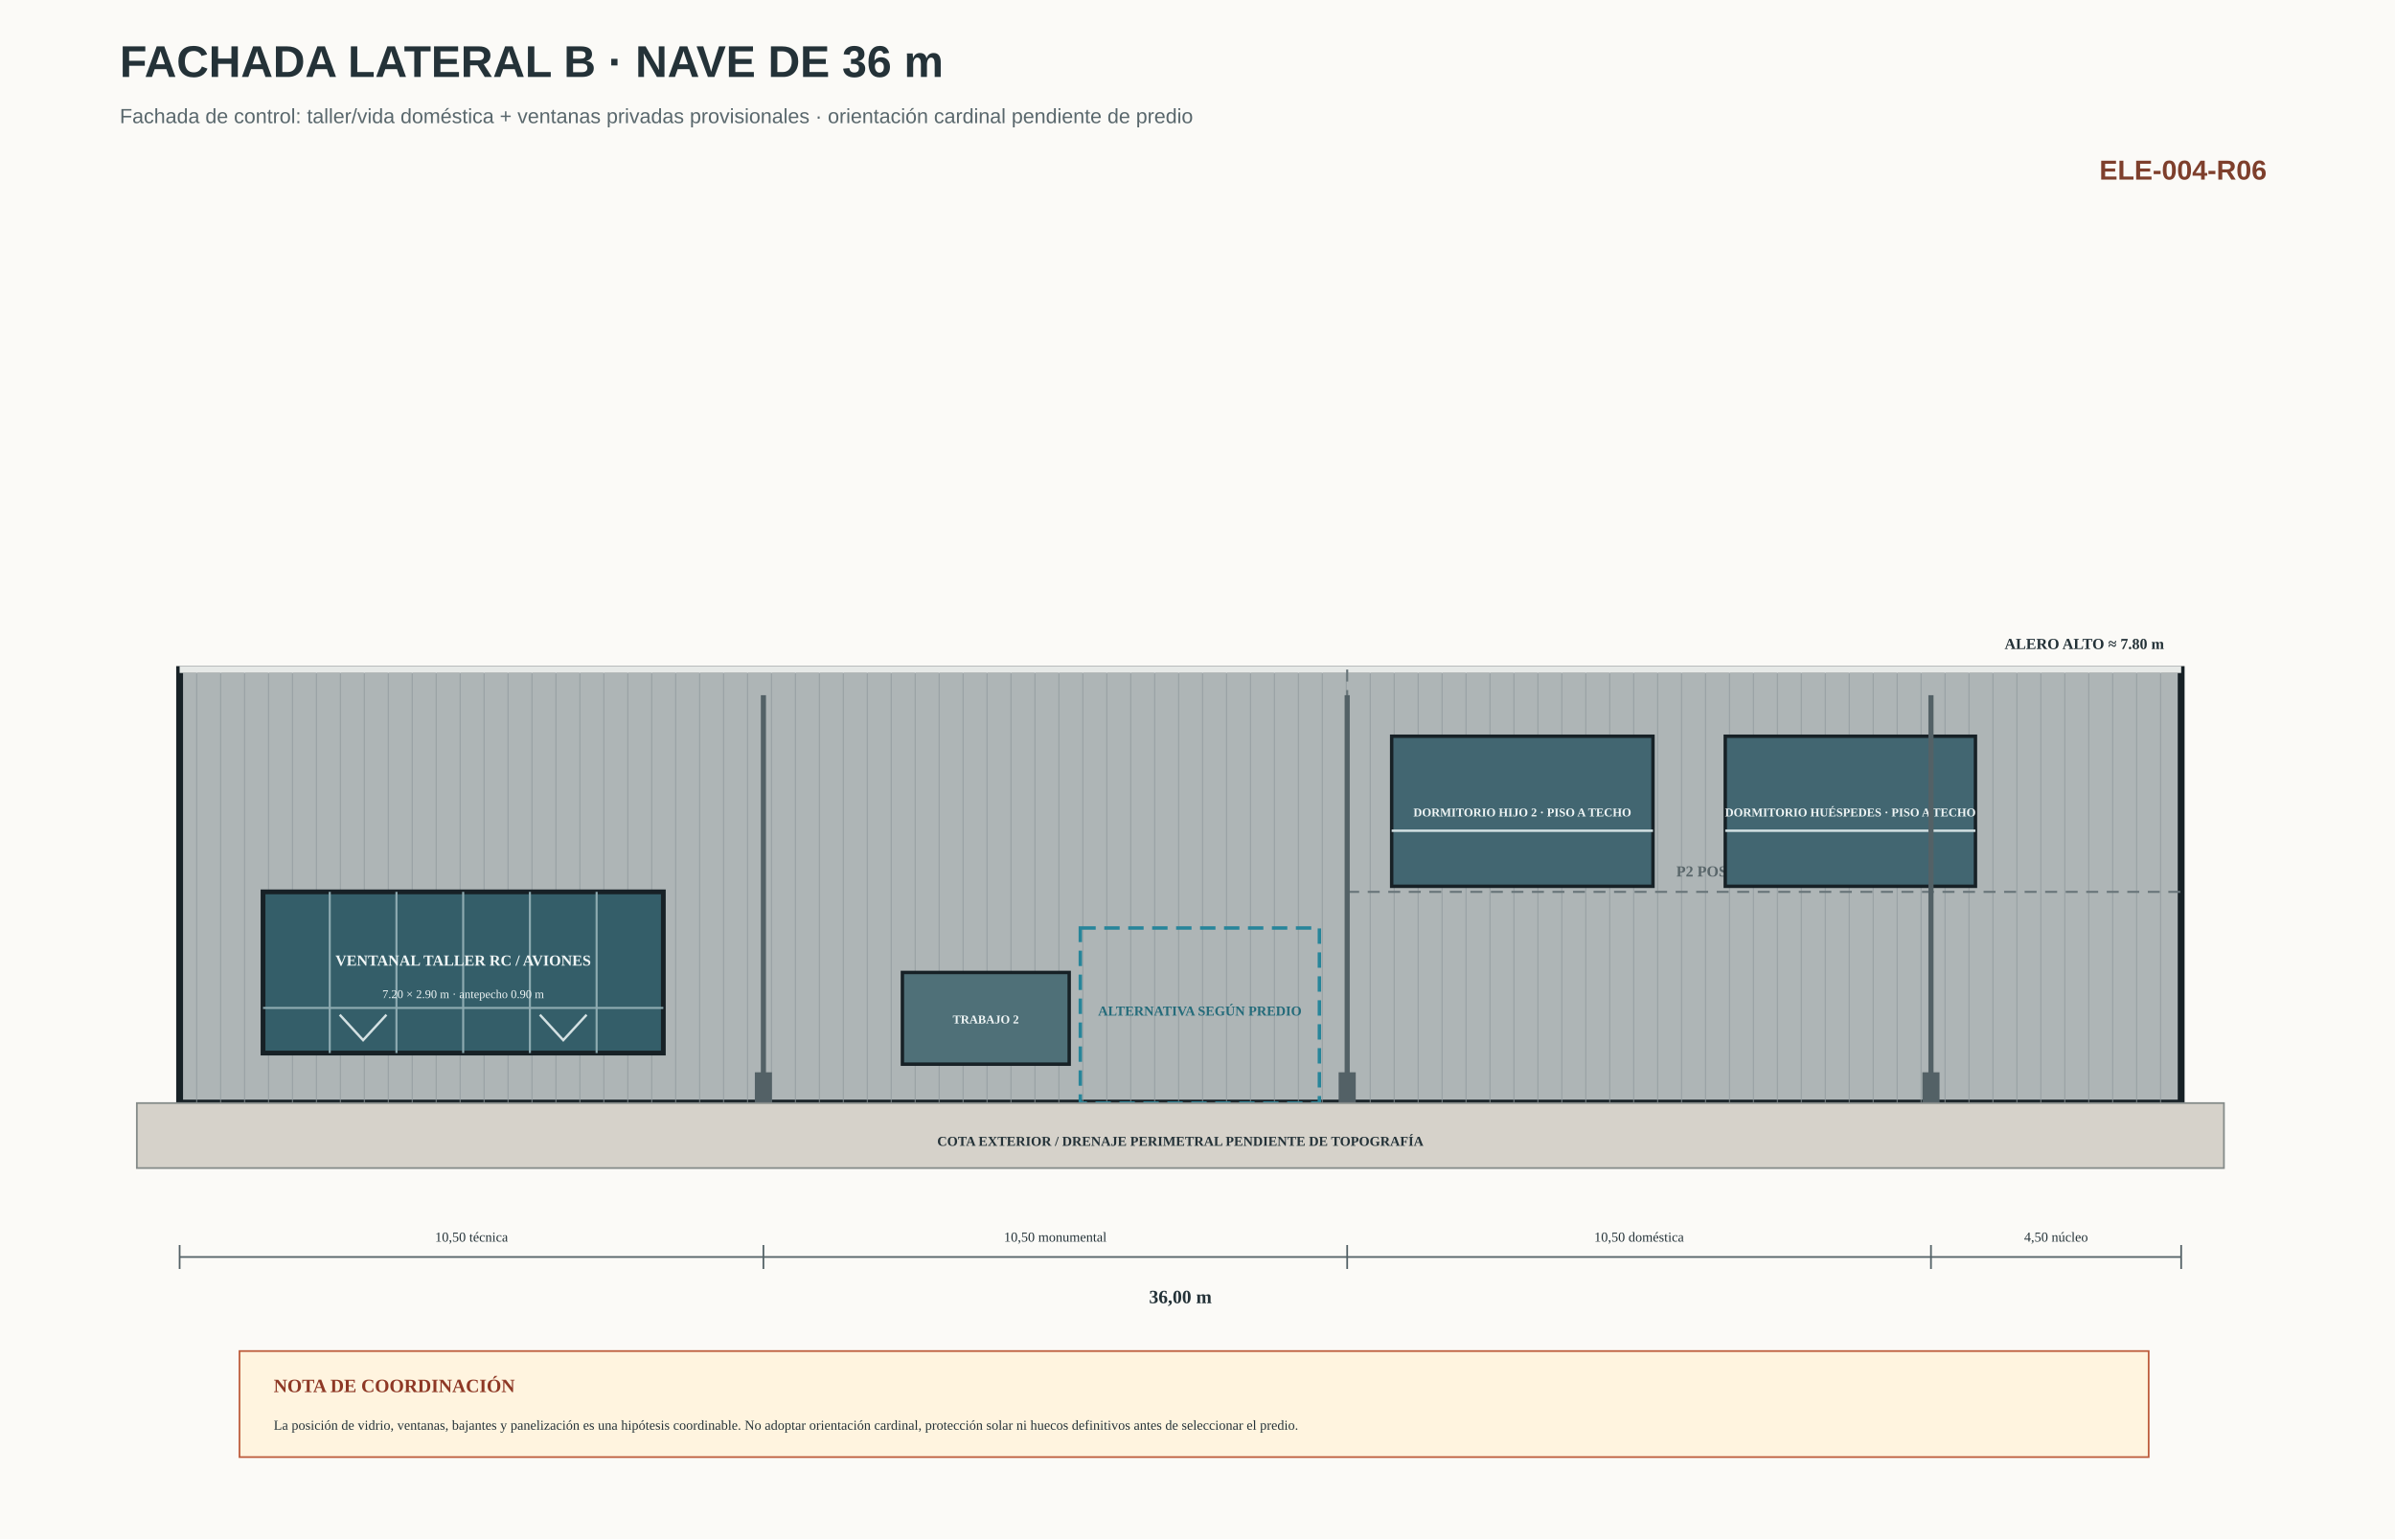
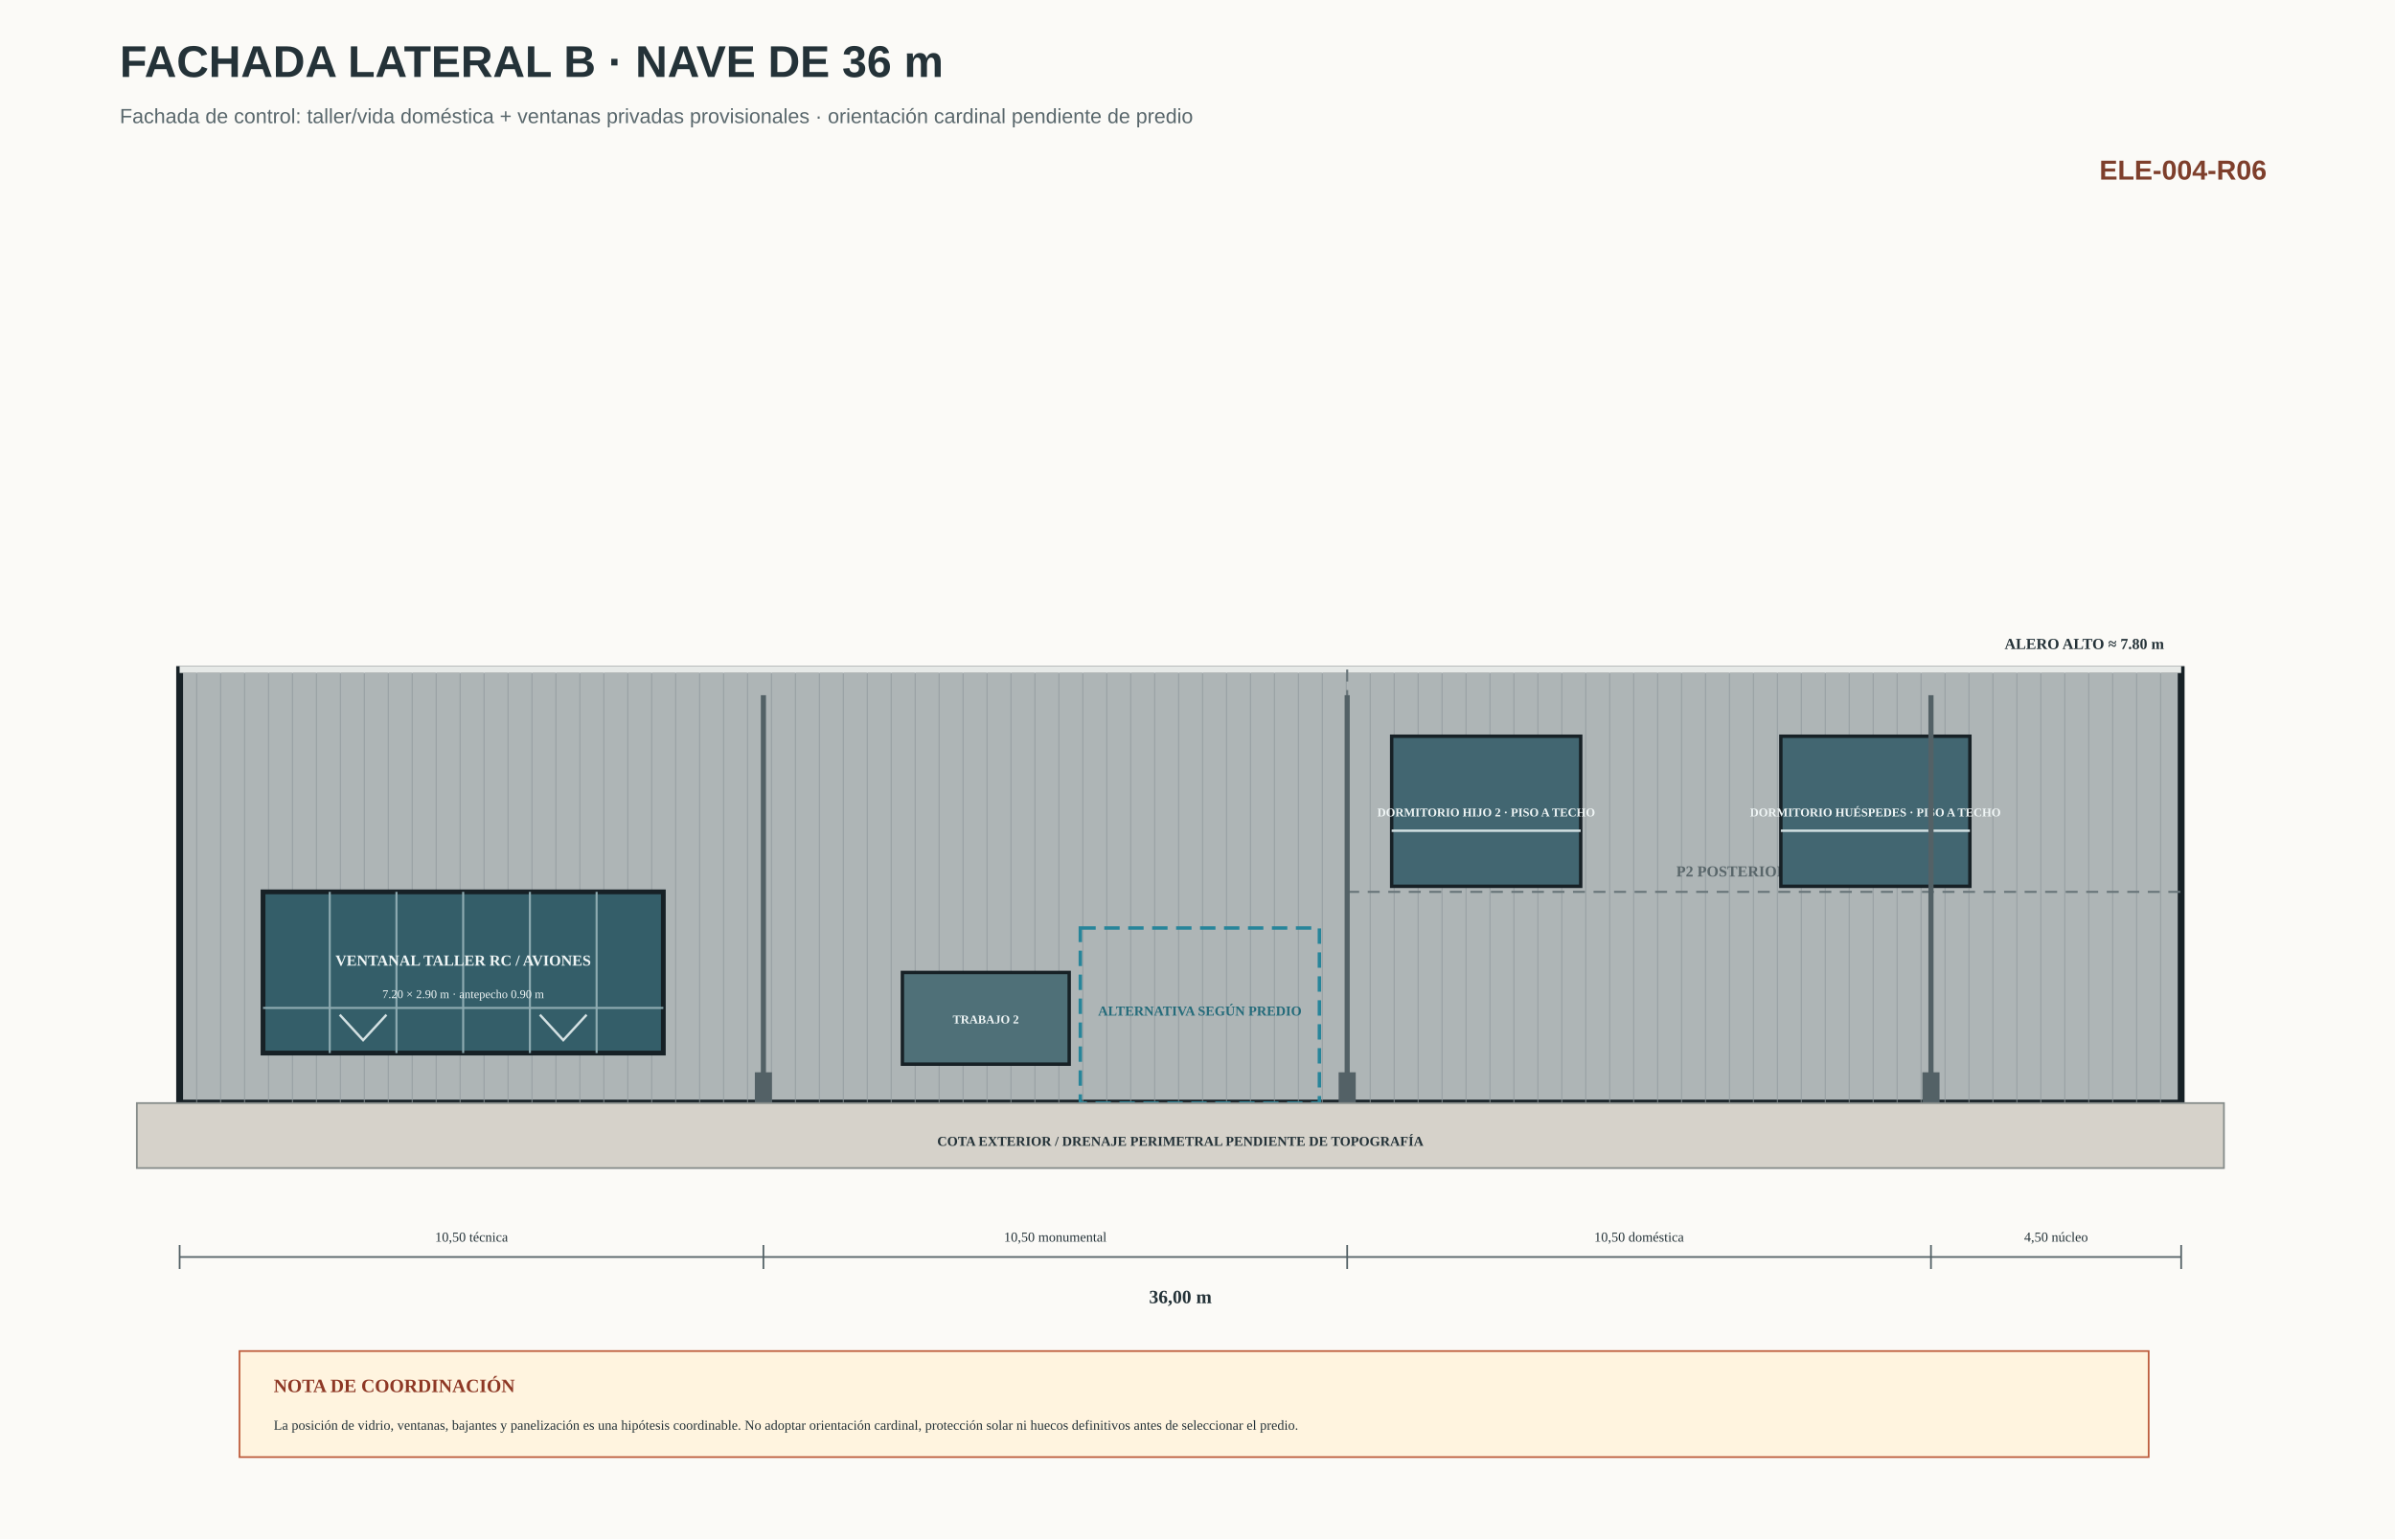
<svg xmlns="http://www.w3.org/2000/svg" width="1400" height="900" viewBox="0 0 1400 900">
  <rect width="1400" height="900" fill="#fbfaf7" />
  <g font-family="Arial">
    <text x="70" y="45" font-size="26" text-anchor="start" font-weight="700" fill="#243238">FACHADA LATERAL B · NAVE DE 36 m</text>
    <text x="70" y="72" font-size="12" text-anchor="start" font-weight="400" fill="#59676c">Fachada de control: taller/vida doméstica + ventanas privadas provisionales · orientación cardinal pendiente de predio</text>
    <text x="1325" y="105" font-size="16" text-anchor="end" font-weight="700" fill="#7e3f2c">ELE-004-R06</text>
  </g>
  <defs>
    <pattern id="metals" width="14" height="14" patternUnits="userSpaceOnUse">
      <line x1="3" y1="0" x2="3" y2="14" stroke="#90999b" stroke-width=".7" />
    </pattern>
  </defs>
  <rect x="105" y="391.5" width="1170.0" height="253.5" fill="#aeb5b6" stroke="#172126" stroke-width="4" />
  <rect x="105" y="391.5" width="1170.0" height="253.5" fill="url(#metals)" stroke="none" opacity=".65" />
  <line x1="105" y1="391.5" x2="1275.0" y2="391.5" stroke="#e6e9e7" stroke-width="4" />
  <text x="1265.0" y="379.5" font-size="9" text-anchor="end" font-weight="700" fill="#243238">ALERO ALTO ≈ 7.80 m</text>
  <line x1="787.5" y1="391.5" x2="787.5" y2="645" stroke="#687579" stroke-width="1.2" stroke-dasharray="7 5" />
  <line x1="787.5" y1="521.5" x2="1275.0" y2="521.5" stroke="#687579" stroke-width="1.2" stroke-dasharray="7 5" />
  <text x="1031.25" y="512.5" font-size="9" text-anchor="middle" font-weight="700" fill="#59666a">P2 POSTERIOR · 15,00 m</text>
  <rect x="153.75" y="521.5" width="234" height="94.25" fill="#345e69" stroke="#172126" stroke-width="2.8" />
  <line x1="192.75" y1="521.5" x2="192.75" y2="615.75" stroke="#8eabb1" stroke-width="1.2" />
  <line x1="231.75" y1="521.5" x2="231.75" y2="615.75" stroke="#8eabb1" stroke-width="1.2" />
  <line x1="270.75" y1="521.5" x2="270.75" y2="615.75" stroke="#8eabb1" stroke-width="1.2" />
  <line x1="309.75" y1="521.5" x2="309.75" y2="615.75" stroke="#8eabb1" stroke-width="1.2" />
  <line x1="348.75" y1="521.5" x2="348.75" y2="615.75" stroke="#8eabb1" stroke-width="1.2" />
  <line x1="153.75" y1="589.36" x2="387.75" y2="589.36" stroke="#8eabb1" stroke-width="1.2" />
  <path d="M 198.6 593.36 L 212.25 608.21 L 225.9 593.36" fill="none" stroke="#d4e1e3" stroke-width="1.4" />
  <path d="M 315.6 593.36 L 329.25 608.21 L 342.9 593.36" fill="none" stroke="#d4e1e3" stroke-width="1.4" />
  <text x="270.75" y="564.625" font-size="9" text-anchor="middle" font-weight="700" fill="#eff5f5">VENTANAL TALLER RC / AVIONES</text>
  <text x="270.75" y="583.625" font-size="7" text-anchor="middle" font-weight="400" fill="#eff5f5">7.20 × 2.90 m · antepecho 0.90 m</text>
  <rect x="631.5" y="542.625" width="139.75" height="102.375" fill="none" stroke="#27859a" stroke-width="2" stroke-dasharray="9 5" />
  <text x="701.375" y="593.812" font-size="8" text-anchor="middle" font-weight="700" fill="#246b7a">ALTERNATIVA SEGÚN PREDIO</text>
  <rect x="527.5" y="568.625" width="97.5" height="53.625" fill="#4f7078" stroke="#172126" stroke-width="2" />
  <text x="576.25" y="598.438" font-size="7" text-anchor="middle" font-weight="700" fill="#eff5f5">TRABAJO 2</text>
-   <rect x="813.5" y="430.5" width="152.75" height="87.75" fill="#426671" stroke="#172126" stroke-width="2" />
-   <line x1="813.5" y1="485.75" x2="966.25" y2="485.75" stroke="#d2e0e2" stroke-width="1.4" />
-   <text x="889.875" y="477.375" font-size="7" text-anchor="middle" font-weight="700" fill="#eff5f5">DORMITORIO HIJO 2 · PISO A TECHO</text>
-   <rect x="1008.5" y="430.5" width="146.25" height="87.75" fill="#426671" stroke="#172126" stroke-width="2" />
-   <line x1="1008.5" y1="485.75" x2="1154.75" y2="485.75" stroke="#d2e0e2" stroke-width="1.4" />
-   <text x="1081.625" y="477.375" font-size="7" text-anchor="middle" font-weight="700" fill="#eff5f5">DORMITORIO HUÉSPEDES · PISO A TECHO</text>
+   <rect x="813.5" y="430.5" width="110.5" height="87.75" fill="#426671" stroke="#172126" stroke-width="2" />
+   <line x1="813.5" y1="485.75" x2="924.0" y2="485.75" stroke="#d2e0e2" stroke-width="1.4" />
+   <text x="868.75" y="477.375" font-size="7" text-anchor="middle" font-weight="700" fill="#eff5f5">DORMITORIO HIJO 2 · PISO A TECHO</text>
+   <rect x="1041.0" y="430.5" width="110.5" height="87.75" fill="#426671" stroke="#172126" stroke-width="2" />
+   <line x1="1041.0" y1="485.75" x2="1151.5" y2="485.75" stroke="#d2e0e2" stroke-width="1.4" />
+   <text x="1096.25" y="477.375" font-size="7" text-anchor="middle" font-weight="700" fill="#eff5f5">DORMITORIO HUÉSPEDES · PISO A TECHO</text>
  <line x1="446.25" y1="406.5" x2="446.25" y2="645" stroke="#536166" stroke-width="3" />
  <rect x="441.25" y="627" width="10" height="18" fill="#536166" />
  <line x1="787.5" y1="406.5" x2="787.5" y2="645" stroke="#536166" stroke-width="3" />
  <rect x="782.5" y="627" width="10" height="18" fill="#536166" />
  <line x1="1128.75" y1="406.5" x2="1128.75" y2="645" stroke="#536166" stroke-width="3" />
  <rect x="1123.75" y="627" width="10" height="18" fill="#536166" />
  <rect x="80" y="645" width="1220.0" height="38" fill="#d6d2ca" stroke="#858b89" />
  <text x="690.0" y="670" font-size="8" text-anchor="middle" font-weight="700" fill="#243238">COTA EXTERIOR / DRENAJE PERIMETRAL PENDIENTE DE TOPOGRAFÍA</text>
  <line x1="105" y1="735" x2="1275.0" y2="735" stroke="#536166" />
  <line x1="105.0" y1="728" x2="105.0" y2="742" stroke="#536166" />
  <text x="275.625" y="726" font-size="8" text-anchor="middle" font-weight="400" fill="#243238">10,50 técnica</text>
  <line x1="446.25" y1="728" x2="446.25" y2="742" stroke="#536166" />
  <text x="616.875" y="726" font-size="8" text-anchor="middle" font-weight="400" fill="#243238">10,50 monumental</text>
  <line x1="787.5" y1="728" x2="787.5" y2="742" stroke="#536166" />
  <text x="958.125" y="726" font-size="8" text-anchor="middle" font-weight="400" fill="#243238">10,50 doméstica</text>
  <line x1="1128.75" y1="728" x2="1128.75" y2="742" stroke="#536166" />
  <text x="1201.875" y="726" font-size="8" text-anchor="middle" font-weight="400" fill="#243238">4,50 núcleo</text>
  <line x1="1275.0" y1="728" x2="1275.0" y2="742" stroke="#536166" />
  <text x="690.0" y="762" font-size="11" text-anchor="middle" font-weight="700" fill="#243238">36,00 m</text>
  <rect x="140" y="790" width="1116" height="62" fill="#fff4df" stroke="#bd5c3c" />
  <text x="160" y="814" font-size="11" text-anchor="start" font-weight="700" fill="#8e3825">NOTA DE COORDINACIÓN</text>
  <text x="160" y="836" font-size="8" text-anchor="start" font-weight="400" fill="#243238">La posición de vidrio, ventanas, bajantes y panelización es una hipótesis coordinable. No adoptar orientación cardinal, protección solar ni huecos definitivos antes de seleccionar el predio.</text>
</svg>
